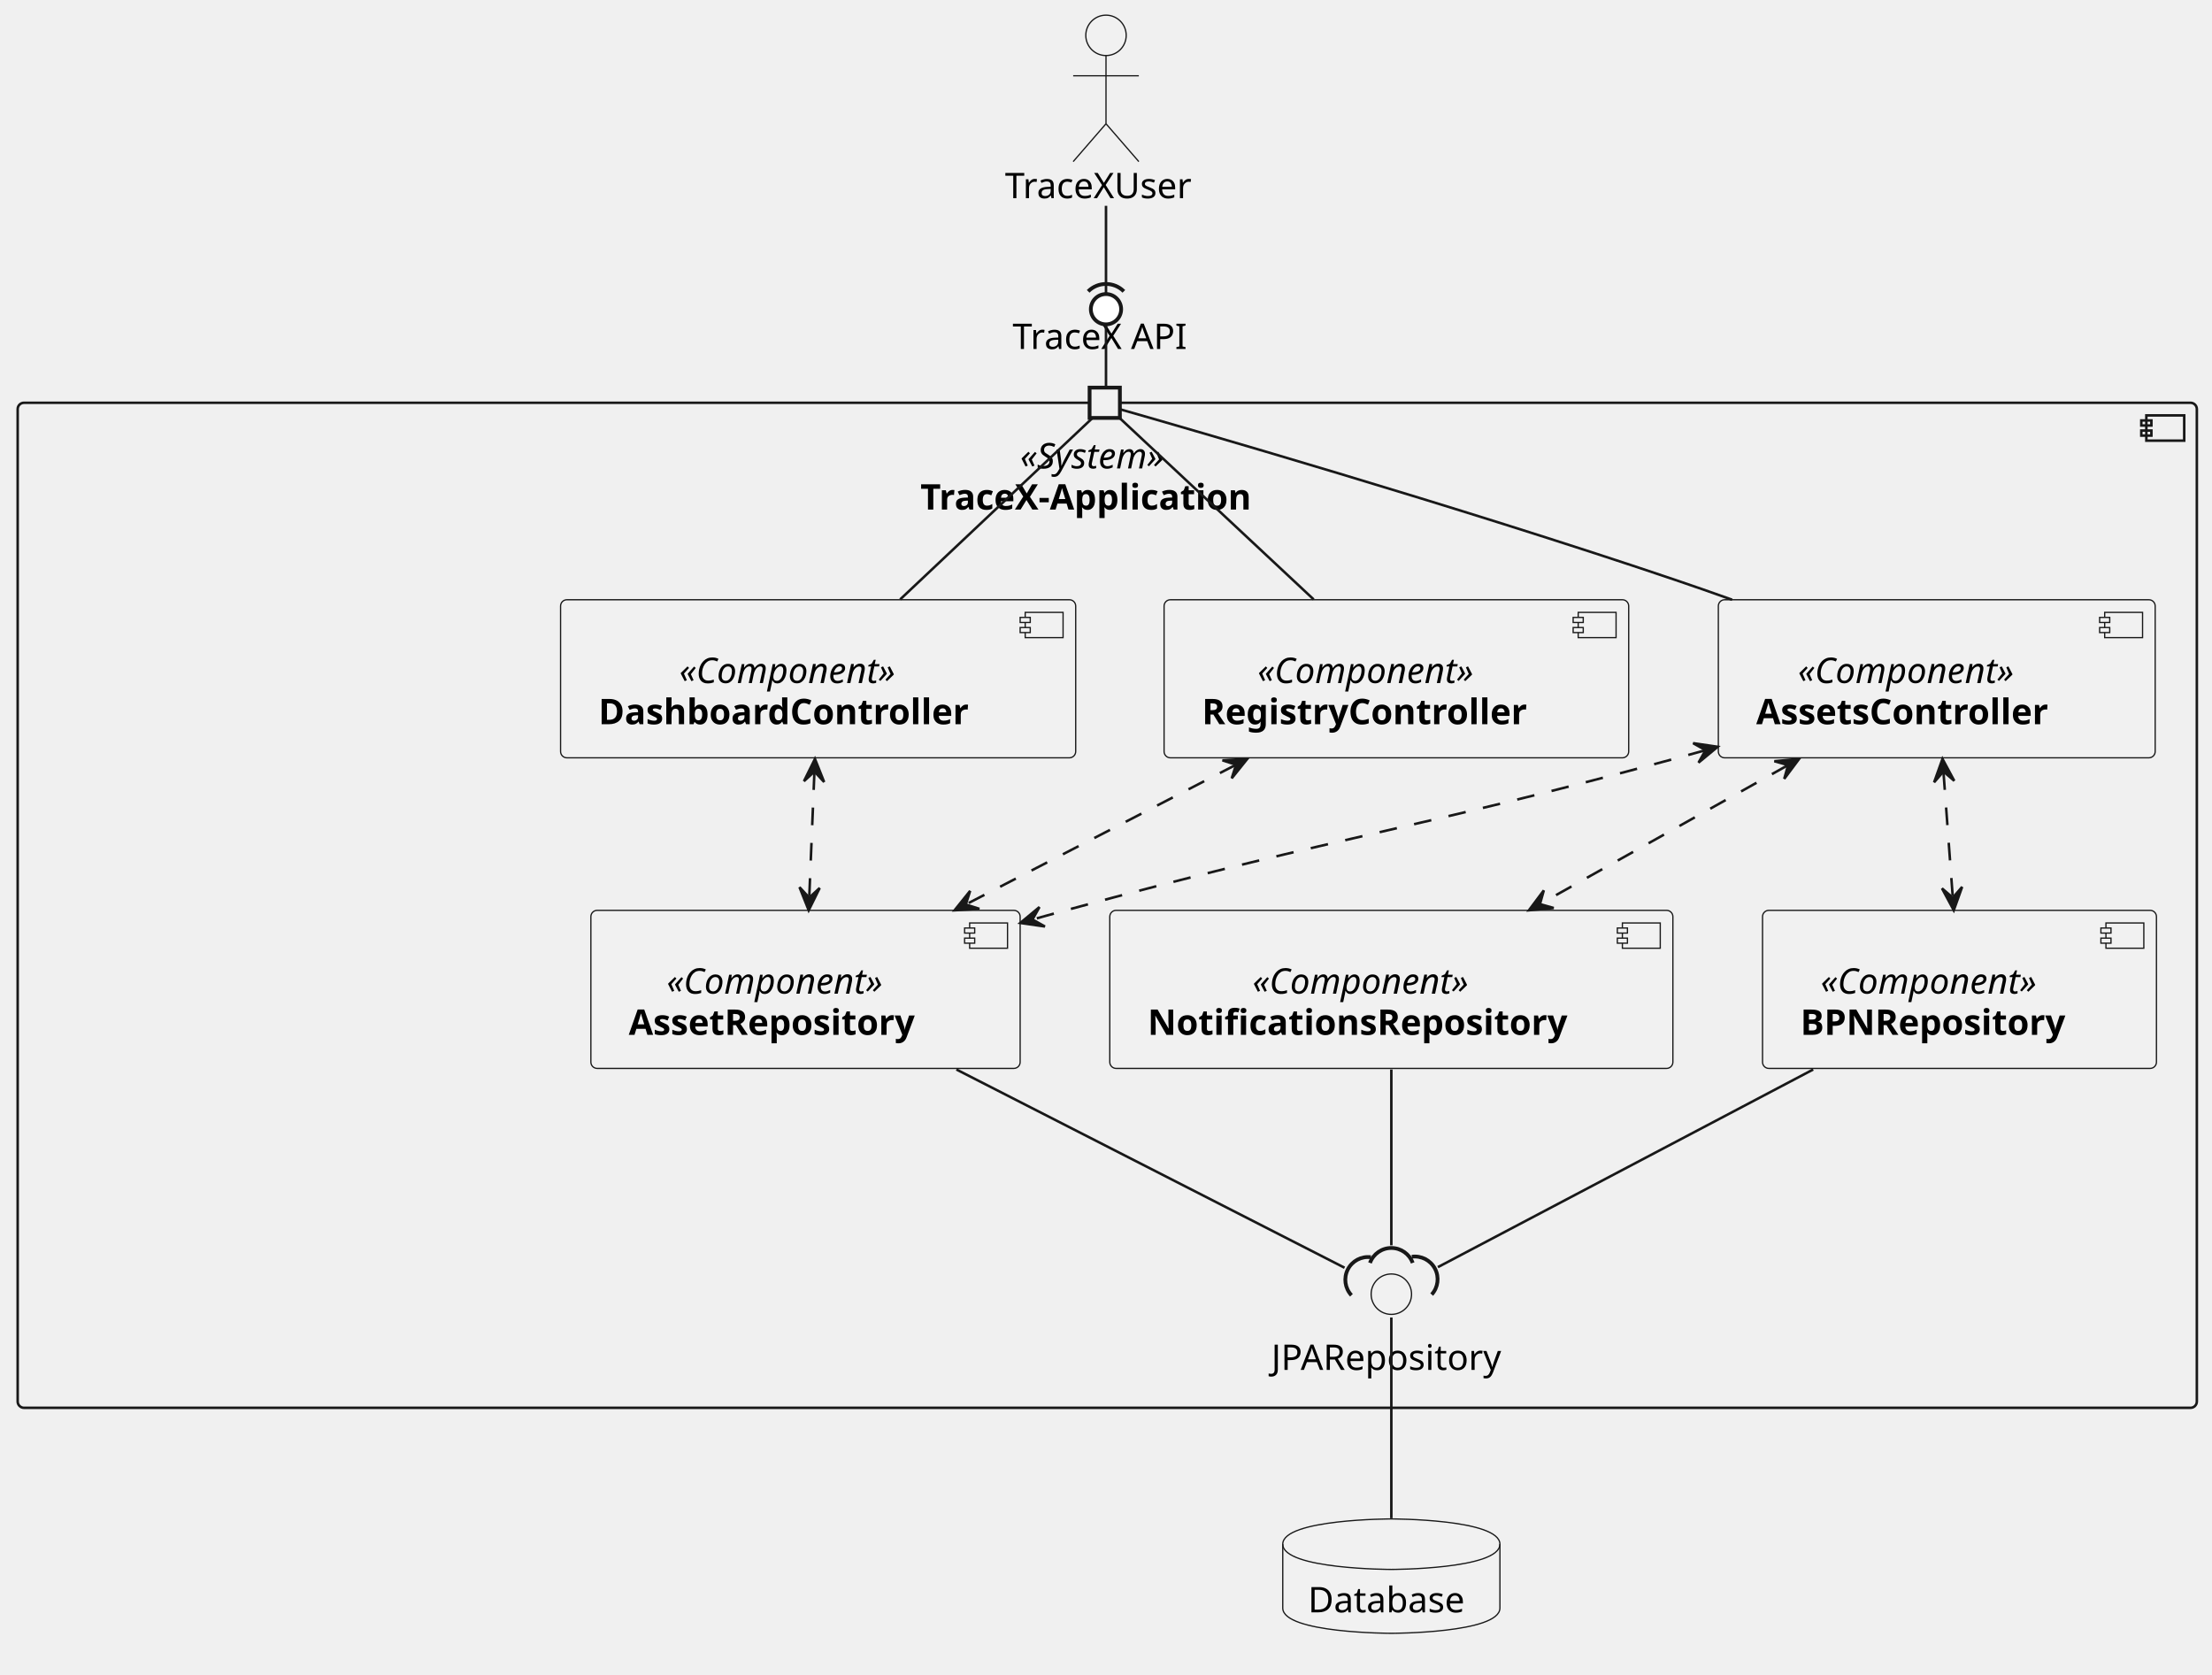
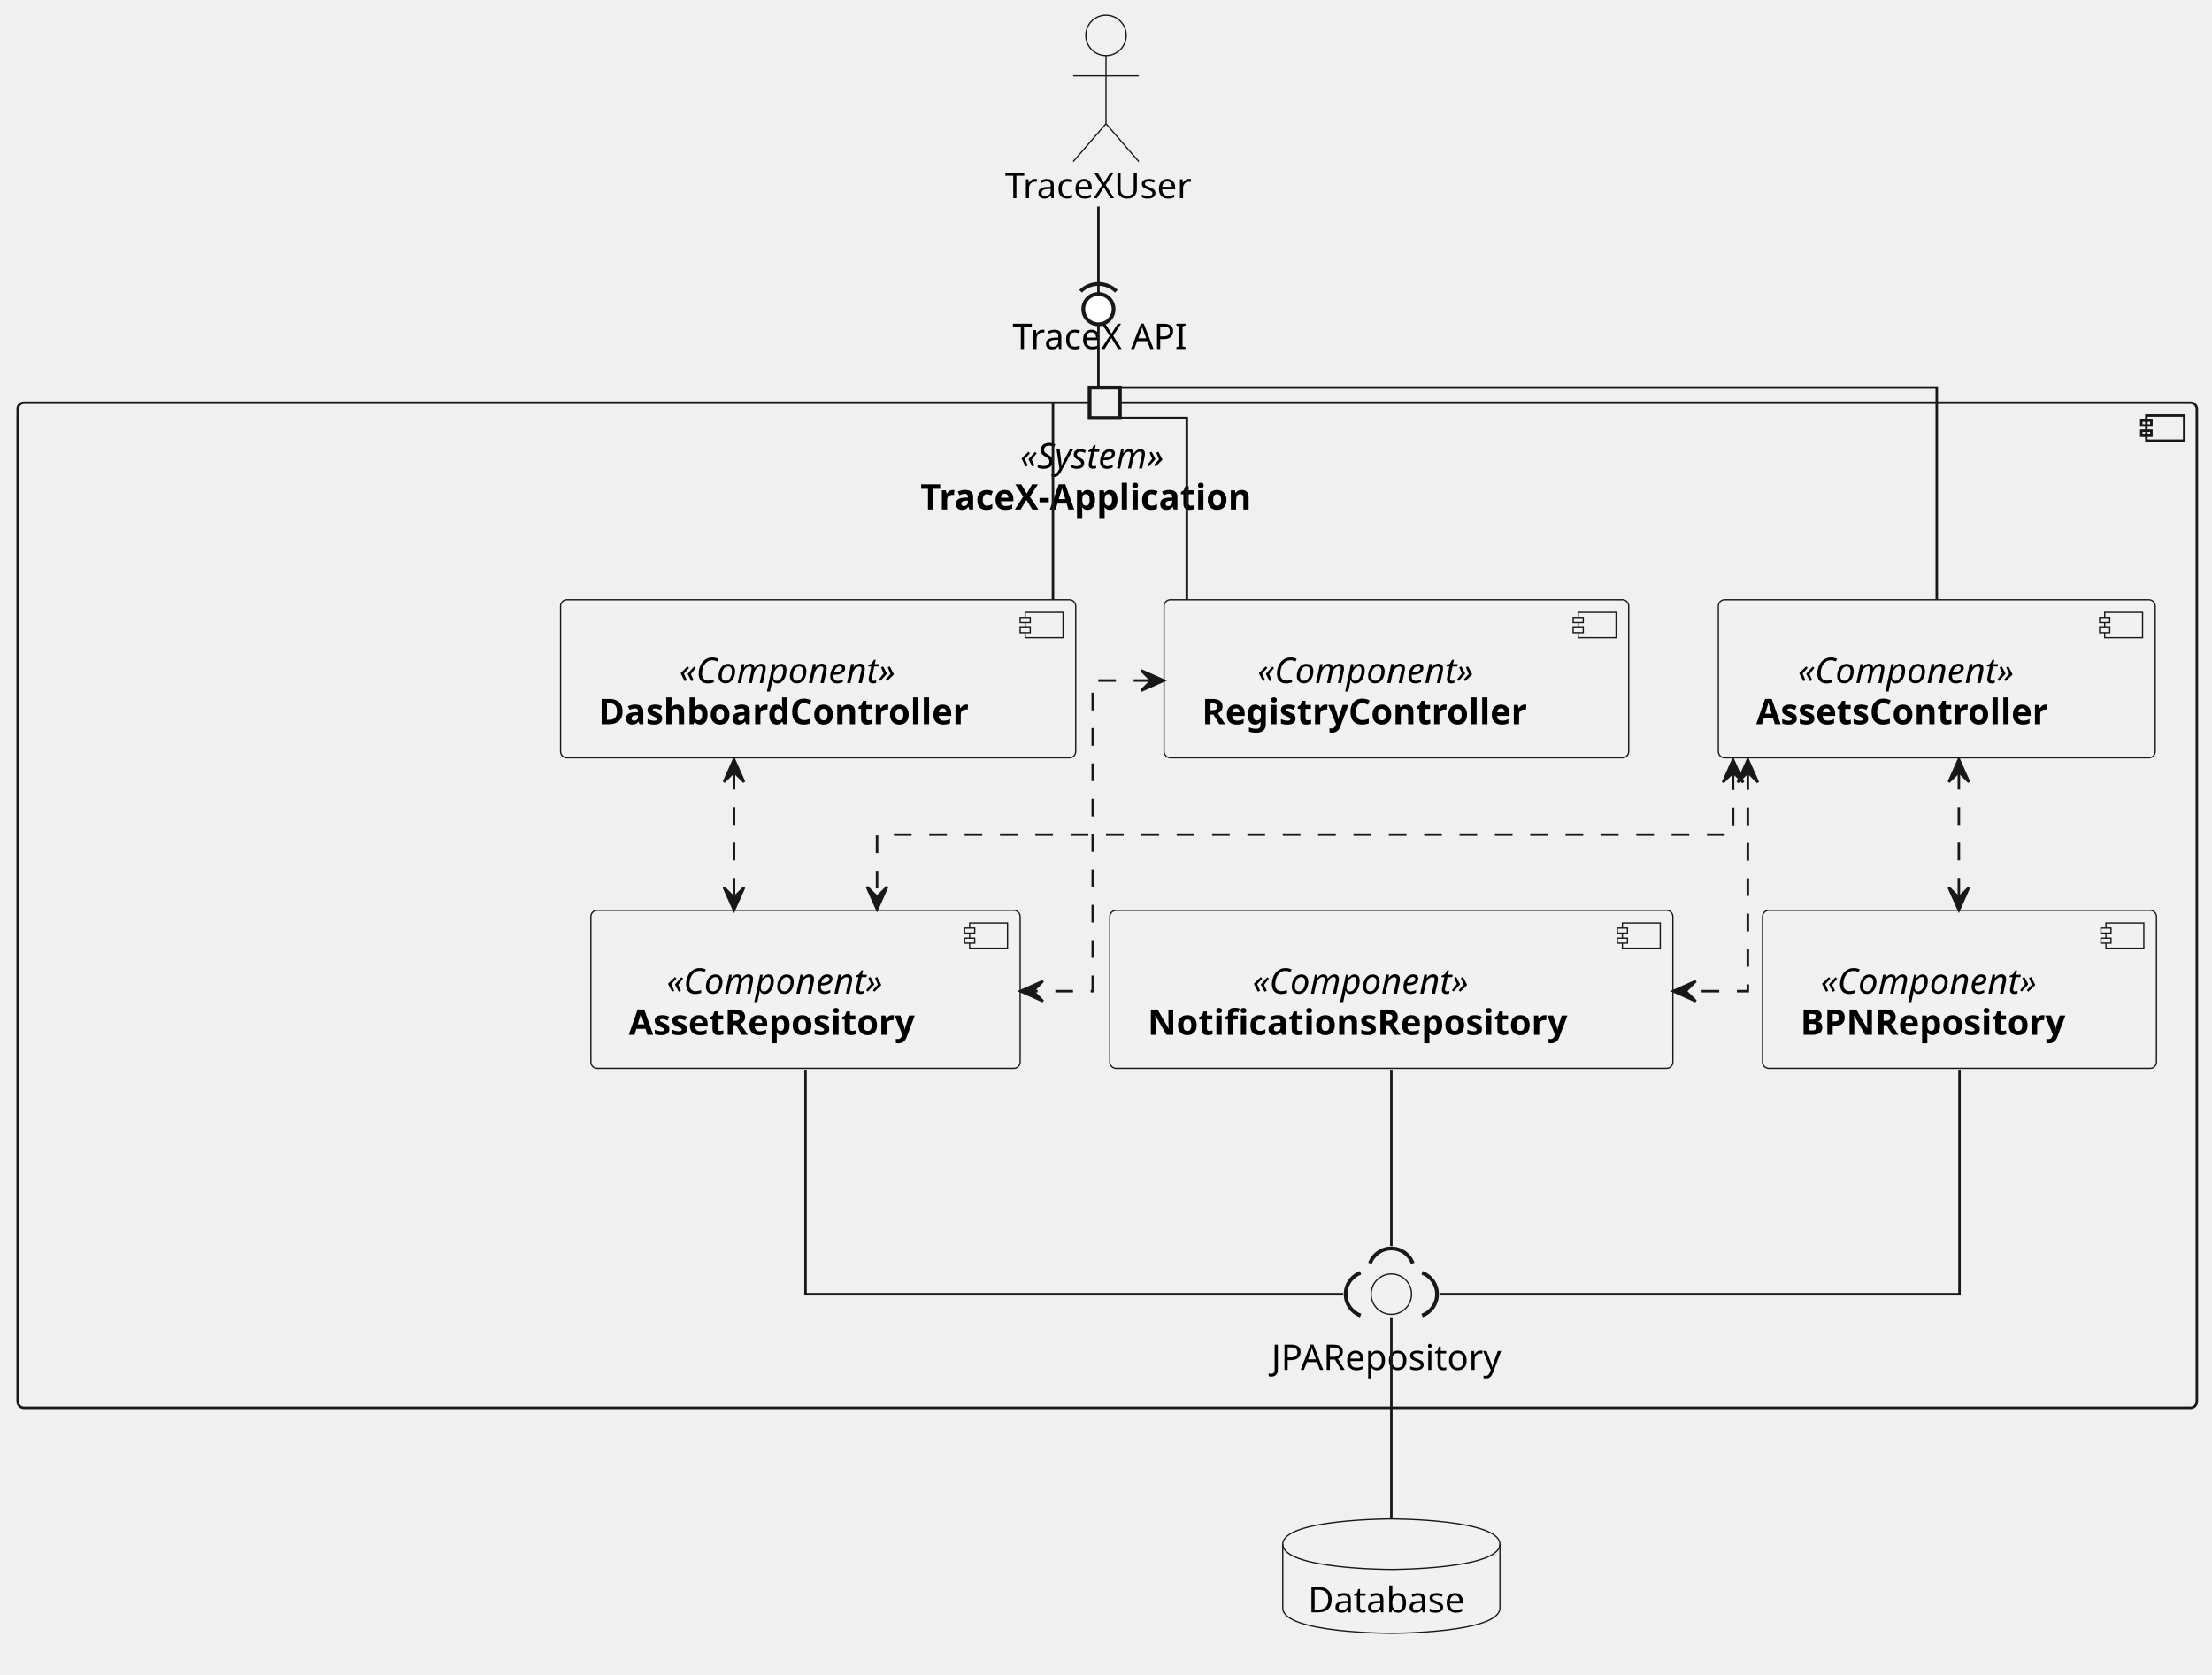
<svg xmlns="http://www.w3.org/2000/svg" contentStyleType="text/css" height="663px" preserveAspectRatio="none" style="width:876px;height:663px;background:#FFFFFF;" version="1.1" viewBox="0 0 876 663" width="876px" zoomAndPan="magnify">
  <defs />
  <g>
    <g id="cluster_TraceX">
      <rect fill="none" height="398" rx="2.5" ry="2.5" style="stroke:#181818;stroke-width:1.0;" width="863" x="7" y="159.5" />
      <rect fill="none" height="10" style="stroke:#181818;stroke-width:1.0;" width="15" x="850" y="164.5" />
      <rect fill="none" height="2" style="stroke:#181818;stroke-width:1.0;" width="4" x="848" y="166.5" />
      <rect fill="none" height="2" style="stroke:#181818;stroke-width:1.0;" width="4" x="848" y="170.5" />
-       <text fill="#000000" font-family="sans-serif" font-size="14" font-style="italic" lengthAdjust="spacing" textLength="69" x="404" y="185.495">«System»</text>
-       <text fill="#000000" font-family="sans-serif" font-size="14" font-weight="bold" lengthAdjust="spacing" textLength="148" x="364.5" y="201.792">TraceX-Application</text>
+       <text fill="#000000" font-family="Architects daughter" font-size="14" font-style="italic" lengthAdjust="spacing" textLength="69" x="404" y="185.495">«System»</text>
+       <text fill="#000000" font-family="Architects daughter" font-size="14" font-weight="bold" lengthAdjust="spacing" textLength="148" x="364.5" y="201.792">TraceX-Application</text>
    </g>
    <g id="elem_AssetsController">
      <rect fill="#F1F1F1" height="62.594" rx="2.5" ry="2.5" style="stroke:#181818;stroke-width:0.5;" width="173" x="680.5" y="237.5" />
      <rect fill="#F1F1F1" height="10" style="stroke:#181818;stroke-width:0.5;" width="15" x="833.5" y="242.5" />
      <rect fill="#F1F1F1" height="2" style="stroke:#181818;stroke-width:0.5;" width="4" x="831.5" y="244.5" />
      <rect fill="#F1F1F1" height="2" style="stroke:#181818;stroke-width:0.5;" width="4" x="831.5" y="248.5" />
-       <text fill="#000000" font-family="sans-serif" font-size="14" font-style="italic" lengthAdjust="spacing" textLength="100" x="712" y="270.495">«Component»</text>
-       <text fill="#000000" font-family="sans-serif" font-size="14" font-weight="bold" lengthAdjust="spacing" textLength="133" x="695.5" y="286.792">AssetsController</text>
+       <text fill="#000000" font-family="Architects daughter" font-size="14" font-style="italic" lengthAdjust="spacing" textLength="100" x="712" y="270.495">«Component»</text>
+       <text fill="#000000" font-family="Architects daughter" font-size="14" font-weight="bold" lengthAdjust="spacing" textLength="133" x="695.5" y="286.792">AssetsController</text>
    </g>
    <g id="elem_DashboardController">
      <rect fill="#F1F1F1" height="62.594" rx="2.5" ry="2.5" style="stroke:#181818;stroke-width:0.5;" width="204" x="222" y="237.5" />
      <rect fill="#F1F1F1" height="10" style="stroke:#181818;stroke-width:0.5;" width="15" x="406" y="242.5" />
      <rect fill="#F1F1F1" height="2" style="stroke:#181818;stroke-width:0.5;" width="4" x="404" y="244.5" />
      <rect fill="#F1F1F1" height="2" style="stroke:#181818;stroke-width:0.5;" width="4" x="404" y="248.5" />
-       <text fill="#000000" font-family="sans-serif" font-size="14" font-style="italic" lengthAdjust="spacing" textLength="100" x="269" y="270.495">«Component»</text>
-       <text fill="#000000" font-family="sans-serif" font-size="14" font-weight="bold" lengthAdjust="spacing" textLength="164" x="237" y="286.792">DashboardController</text>
+       <text fill="#000000" font-family="Architects daughter" font-size="14" font-style="italic" lengthAdjust="spacing" textLength="100" x="269" y="270.495">«Component»</text>
+       <text fill="#000000" font-family="Architects daughter" font-size="14" font-weight="bold" lengthAdjust="spacing" textLength="164" x="237" y="286.792">DashboardController</text>
    </g>
    <g id="elem_RegistryController">
      <rect fill="#F1F1F1" height="62.594" rx="2.5" ry="2.5" style="stroke:#181818;stroke-width:0.5;" width="184" x="461" y="237.5" />
      <rect fill="#F1F1F1" height="10" style="stroke:#181818;stroke-width:0.5;" width="15" x="625" y="242.5" />
      <rect fill="#F1F1F1" height="2" style="stroke:#181818;stroke-width:0.5;" width="4" x="623" y="244.5" />
      <rect fill="#F1F1F1" height="2" style="stroke:#181818;stroke-width:0.5;" width="4" x="623" y="248.5" />
-       <text fill="#000000" font-family="sans-serif" font-size="14" font-style="italic" lengthAdjust="spacing" textLength="100" x="498" y="270.495">«Component»</text>
-       <text fill="#000000" font-family="sans-serif" font-size="14" font-weight="bold" lengthAdjust="spacing" textLength="144" x="476" y="286.792">RegistryController</text>
+       <text fill="#000000" font-family="Architects daughter" font-size="14" font-style="italic" lengthAdjust="spacing" textLength="100" x="498" y="270.495">«Component»</text>
+       <text fill="#000000" font-family="Architects daughter" font-size="14" font-weight="bold" lengthAdjust="spacing" textLength="144" x="476" y="286.792">RegistryController</text>
    </g>
    <g id="elem_AssetRepository">
      <rect fill="#F1F1F1" height="62.594" rx="2.5" ry="2.5" style="stroke:#181818;stroke-width:0.5;" width="170" x="234" y="360.5" />
      <rect fill="#F1F1F1" height="10" style="stroke:#181818;stroke-width:0.5;" width="15" x="384" y="365.5" />
      <rect fill="#F1F1F1" height="2" style="stroke:#181818;stroke-width:0.5;" width="4" x="382" y="367.5" />
      <rect fill="#F1F1F1" height="2" style="stroke:#181818;stroke-width:0.5;" width="4" x="382" y="371.5" />
-       <text fill="#000000" font-family="sans-serif" font-size="14" font-style="italic" lengthAdjust="spacing" textLength="100" x="264" y="393.495">«Component»</text>
-       <text fill="#000000" font-family="sans-serif" font-size="14" font-weight="bold" lengthAdjust="spacing" textLength="130" x="249" y="409.792">AssetRepository</text>
+       <text fill="#000000" font-family="Architects daughter" font-size="14" font-style="italic" lengthAdjust="spacing" textLength="100" x="264" y="393.495">«Component»</text>
+       <text fill="#000000" font-family="Architects daughter" font-size="14" font-weight="bold" lengthAdjust="spacing" textLength="130" x="249" y="409.792">AssetRepository</text>
    </g>
    <g id="elem_NotificationsRepository">
      <rect fill="#F1F1F1" height="62.594" rx="2.5" ry="2.5" style="stroke:#181818;stroke-width:0.5;" width="223" x="439.5" y="360.5" />
      <rect fill="#F1F1F1" height="10" style="stroke:#181818;stroke-width:0.5;" width="15" x="642.5" y="365.5" />
      <rect fill="#F1F1F1" height="2" style="stroke:#181818;stroke-width:0.5;" width="4" x="640.5" y="367.5" />
      <rect fill="#F1F1F1" height="2" style="stroke:#181818;stroke-width:0.5;" width="4" x="640.5" y="371.5" />
-       <text fill="#000000" font-family="sans-serif" font-size="14" font-style="italic" lengthAdjust="spacing" textLength="100" x="496" y="393.495">«Component»</text>
-       <text fill="#000000" font-family="sans-serif" font-size="14" font-weight="bold" lengthAdjust="spacing" textLength="183" x="454.5" y="409.792">NotificationsRepository</text>
+       <text fill="#000000" font-family="Architects daughter" font-size="14" font-style="italic" lengthAdjust="spacing" textLength="100" x="496" y="393.495">«Component»</text>
+       <text fill="#000000" font-family="Architects daughter" font-size="14" font-weight="bold" lengthAdjust="spacing" textLength="183" x="454.5" y="409.792">NotificationsRepository</text>
    </g>
    <g id="elem_BPNRepository">
      <rect fill="#F1F1F1" height="62.594" rx="2.5" ry="2.5" style="stroke:#181818;stroke-width:0.5;" width="156" x="698" y="360.5" />
      <rect fill="#F1F1F1" height="10" style="stroke:#181818;stroke-width:0.5;" width="15" x="834" y="365.5" />
      <rect fill="#F1F1F1" height="2" style="stroke:#181818;stroke-width:0.5;" width="4" x="832" y="367.5" />
      <rect fill="#F1F1F1" height="2" style="stroke:#181818;stroke-width:0.5;" width="4" x="832" y="371.5" />
-       <text fill="#000000" font-family="sans-serif" font-size="14" font-style="italic" lengthAdjust="spacing" textLength="100" x="721" y="393.495">«Component»</text>
-       <text fill="#000000" font-family="sans-serif" font-size="14" font-weight="bold" lengthAdjust="spacing" textLength="116" x="713" y="409.792">BPNRepository</text>
+       <text fill="#000000" font-family="Architects daughter" font-size="14" font-style="italic" lengthAdjust="spacing" textLength="100" x="721" y="393.495">«Component»</text>
+       <text fill="#000000" font-family="Architects daughter" font-size="14" font-weight="bold" lengthAdjust="spacing" textLength="116" x="713" y="409.792">BPNRepository</text>
    </g>
-     <text fill="#000000" font-family="sans-serif" font-size="14" lengthAdjust="spacing" textLength="73" x="401" y="138.198">TraceX API</text>
+     <text fill="#000000" font-family="Architects daughter" font-size="14" lengthAdjust="spacing" textLength="73" x="401" y="138.198">TraceX API</text>
    <rect fill="#F1F1F1" height="12" style="stroke:#181818;stroke-width:1.5;" width="12" x="431.5" y="153.5" />
    <g id="elem_StoreInterface">
      <ellipse cx="551" cy="512.5" fill="#F1F1F1" rx="8" ry="8" style="stroke:#181818;stroke-width:0.5;" />
-       <text fill="#000000" font-family="sans-serif" font-size="14" lengthAdjust="spacing" textLength="95" x="503.5" y="542.495">JPARepository</text>
+       <text fill="#000000" font-family="Architects daughter" font-size="14" lengthAdjust="spacing" textLength="95" x="503.5" y="542.495">JPARepository</text>
    </g>
    <g id="elem_TraceXUser">
      <ellipse cx="438" cy="14" fill="#F1F1F1" rx="8" ry="8" style="stroke:#181818;stroke-width:0.5;" />
      <path d="M438,22 L438,49 M425,30 L451,30 M438,49 L425,64 M438,49 L451,64 " fill="none" style="stroke:#181818;stroke-width:0.5;" />
-       <text fill="#000000" font-family="sans-serif" font-size="14" lengthAdjust="spacing" textLength="80" x="398" y="78.495">TraceXUser</text>
+       <text fill="#000000" font-family="Architects daughter" font-size="14" lengthAdjust="spacing" textLength="80" x="398" y="78.495">TraceXUser</text>
    </g>
    <g id="elem_BlobStore">
      <path d="M508,611.5 C508,601.5 551,601.5 551,601.5 C551,601.5 594,601.5 594,611.5 L594,636.797 C594,646.797 551,646.797 551,646.797 C551,646.797 508,646.797 508,636.797 L508,611.5 " fill="#F1F1F1" style="stroke:#181818;stroke-width:0.5;" />
      <path d="M508,611.5 C508,621.5 551,621.5 551,621.5 C551,621.5 594,621.5 594,611.5 " fill="none" style="stroke:#181818;stroke-width:0.5;" />
-       <text fill="#000000" font-family="sans-serif" font-size="14" lengthAdjust="spacing" textLength="66" x="518" y="638.495">Database</text>
+       <text fill="#000000" font-family="Architects daughter" font-size="14" lengthAdjust="spacing" textLength="66" x="518" y="638.495">Database</text>
    </g>
    <g id="link_AssetsController_AssetRepository">
-       <path d="M675.34,297.11 C671.18,298.27 667.05,299.4 663,300.5 C556.46,329.37 528.5,331.49 422,360.5 C417.71,361.67 413.32,362.89 408.89,364.13 " fill="none" id="AssetsController-AssetRepository" style="stroke:#181818;stroke-width:1.0;stroke-dasharray:7.0,7.0;" />
-       <polygon fill="#181818" points="680.25,295.73,670.506,294.295,675.434,297.073,672.656,302.001,680.25,295.73" style="stroke:#181818;stroke-width:1.0;" />
-       <polygon fill="#181818" points="404.07,365.49,413.818,366.898,408.882,364.133,411.647,359.198,404.07,365.49" style="stroke:#181818;stroke-width:1.0;" />
+       <path d="M686.33,305.83 C686.33,305.83 686.33,330.5 686.33,330.5 C686.33,330.5 347.33,330.5 347.33,330.5 C347.33,330.5 347.33,355.17 347.33,355.17 " fill="none" id="AssetsController-AssetRepository" style="stroke:#181818;stroke-width:1.0;stroke-dasharray:7.0,7.0;" />
+       <polygon fill="#181818" points="686.33,300.83,682.33,309.83,686.33,305.83,690.33,309.83,686.33,300.83" style="stroke:#181818;stroke-width:1.0;" />
+       <polygon fill="#181818" points="347.33,360.17,351.33,351.17,347.33,355.17,343.33,351.17,347.33,360.17" style="stroke:#181818;stroke-width:1.0;" />
    </g>
    <g id="link_AssetsController_NotificationsRepository">
-       <path d="M707.83,303.14 C677.37,320.21 640.35,340.95 609.93,357.99 " fill="none" id="AssetsController-NotificationsRepository" style="stroke:#181818;stroke-width:1.0;stroke-dasharray:7.0,7.0;" />
-       <polygon fill="#181818" points="712.49,300.53,702.683,301.442,708.129,302.975,706.596,308.42,712.49,300.53" style="stroke:#181818;stroke-width:1.0;" />
-       <polygon fill="#181818" points="605.49,360.48,615.297,359.568,609.851,358.035,611.384,352.59,605.49,360.48" style="stroke:#181818;stroke-width:1.0;" />
+       <path d="M692.17,305.8 C692.17,305.8 692.17,392.5 692.17,392.5 C692.17,392.5 667.57,392.5 667.57,392.5 " fill="none" id="AssetsController-NotificationsRepository" style="stroke:#181818;stroke-width:1.0;stroke-dasharray:7.0,7.0;" />
+       <polygon fill="#181818" points="692.17,300.8,688.17,309.8,692.17,305.8,696.17,309.8,692.17,300.8" style="stroke:#181818;stroke-width:1.0;" />
+       <polygon fill="#181818" points="662.57,392.5,671.57,396.5,667.57,392.5,671.57,388.5,662.57,392.5" style="stroke:#181818;stroke-width:1.0;" />
    </g>
    <g id="link_AssetsController_BPNRepository">
-       <path d="M769.66,305.81 C770.83,321.43 772.18,339.69 773.34,355.29 " fill="none" id="AssetsController-BPNRepository" style="stroke:#181818;stroke-width:1.0;stroke-dasharray:7.0,7.0;" />
-       <polygon fill="#181818" points="769.27,300.53,765.95,309.802,769.641,305.516,773.928,309.208,769.27,300.53" style="stroke:#181818;stroke-width:1.0;" />
-       <polygon fill="#181818" points="773.73,360.48,777.05,351.208,773.359,355.494,769.072,351.802,773.73,360.48" style="stroke:#181818;stroke-width:1.0;" />
+       <path d="M775.75,305.68 C775.75,305.68 775.75,355.43 775.75,355.43 " fill="none" id="AssetsController-BPNRepository" style="stroke:#181818;stroke-width:1.0;stroke-dasharray:7.0,7.0;" />
+       <polygon fill="#181818" points="775.75,300.68,771.75,309.68,775.75,305.68,779.75,309.68,775.75,300.68" style="stroke:#181818;stroke-width:1.0;" />
+       <polygon fill="#181818" points="775.75,360.43,779.75,351.43,775.75,355.43,771.75,351.43,775.75,360.43" style="stroke:#181818;stroke-width:1.0;" />
    </g>
    <g id="link_DashboardController_AssetRepository">
-       <path d="M322.52,305.81 C321.87,321.43 321.12,339.69 320.48,355.29 " fill="none" id="DashboardController-AssetRepository" style="stroke:#181818;stroke-width:1.0;stroke-dasharray:7.0,7.0;" />
-       <polygon fill="#181818" points="322.74,300.53,318.384,309.363,322.54,305.526,326.377,309.683,322.74,300.53" style="stroke:#181818;stroke-width:1.0;" />
-       <polygon fill="#181818" points="320.26,360.48,324.616,351.647,320.46,355.484,316.623,351.327,320.26,360.48" style="stroke:#181818;stroke-width:1.0;" />
+       <path d="M290.67,305.68 C290.67,305.68 290.67,355.43 290.67,355.43 " fill="none" id="DashboardController-AssetRepository" style="stroke:#181818;stroke-width:1.0;stroke-dasharray:7.0,7.0;" />
+       <polygon fill="#181818" points="290.67,300.68,286.67,309.68,290.67,305.68,294.67,309.68,290.67,300.68" style="stroke:#181818;stroke-width:1.0;" />
+       <polygon fill="#181818" points="290.67,360.43,294.67,351.43,290.67,355.43,286.67,351.43,290.67,360.43" style="stroke:#181818;stroke-width:1.0;" />
    </g>
    <g id="link_RegistryController_AssetRepository">
-       <path d="M489.33,302.92 C456.26,320.02 415.96,340.86 382.86,357.98 " fill="none" id="RegistryController-AssetRepository" style="stroke:#181818;stroke-width:1.0;stroke-dasharray:7.0,7.0;" />
-       <polygon fill="#181818" points="493.95,300.53,484.118,301.103,489.507,302.823,487.787,308.212,493.95,300.53" style="stroke:#181818;stroke-width:1.0;" />
-       <polygon fill="#181818" points="378.03,360.48,387.862,359.907,382.473,358.187,384.193,352.798,378.03,360.48" style="stroke:#181818;stroke-width:1.0;" />
+       <path d="M455.94,269.5 C455.94,269.5 432.75,269.5 432.75,269.5 C432.75,269.5 432.75,392.5 432.75,392.5 C432.75,392.5 409.05,392.5 409.05,392.5 " fill="none" id="RegistryController-AssetRepository" style="stroke:#181818;stroke-width:1.0;stroke-dasharray:7.0,7.0;" />
+       <polygon fill="#181818" points="460.94,269.5,451.94,265.5,455.94,269.5,451.94,273.5,460.94,269.5" style="stroke:#181818;stroke-width:1.0;" />
+       <polygon fill="#181818" points="404.05,392.5,413.05,396.5,409.05,392.5,413.05,388.5,404.05,392.5" style="stroke:#181818;stroke-width:1.0;" />
    </g>
    <g id="link_BPNRepository_StoreInterface">
-       <path d="M718.06,423.52 C668.95,449.38 601.53,484.89 569.43,501.79 " fill="none" id="BPNRepository-to-StoreInterface" style="stroke:#181818;stroke-width:1.0;" />
-       <path d="M566.981,512.643 A9,9 0 0 0 559.109 497.672" fill="none" style="stroke:#181818;stroke-width:1.5;" />
+       <path d="M776,423.66 C776,459.36 776,512.5 776,512.5 C776,512.5 570.1,512.5 570.1,512.5 " fill="none" id="BPNRepository-to-StoreInterface" style="stroke:#181818;stroke-width:1.0;" />
+       <path d="M563.178,520.957 A9,9 0 0 0 563.178 504.043" fill="none" style="stroke:#181818;stroke-width:1.5;" />
    </g>
    <g id="link_AssetRepository_StoreInterface">
-       <path d="M378.75,423.52 C429.63,449.51 499.56,485.23 532.47,502.03 " fill="none" id="AssetRepository-to-StoreInterface" style="stroke:#181818;stroke-width:1.0;" />
-       <path d="M542.878,497.857 A9,9 0 0 0 535.197 512.928" fill="none" style="stroke:#181818;stroke-width:1.5;" />
+       <path d="M319,423.66 C319,459.36 319,512.5 319,512.5 C319,512.5 531.91,512.5 531.91,512.5 " fill="none" id="AssetRepository-to-StoreInterface" style="stroke:#181818;stroke-width:1.0;" />
+       <path d="M538.832,504.043 A9,9 0 0 0 538.832 520.957" fill="none" style="stroke:#181818;stroke-width:1.5;" />
    </g>
    <g id="link_NotificationsRepository_StoreInterface">
-       <path d="M551,423.52 C551,445.55 551,474.58 551,493.15 " fill="none" id="NotificationsRepository-to-StoreInterface" style="stroke:#181818;stroke-width:1.0;" />
-       <path d="M559.457,500.122 A9,9 0 0 0 542.543 500.122" fill="none" style="stroke:#181818;stroke-width:1.5;" />
+       <path d="M551,423.66 C551,423.66 551,493.38 551,493.38 " fill="none" id="NotificationsRepository-to-StoreInterface" style="stroke:#181818;stroke-width:1.0;" />
+       <path d="M559.457,500.302 A9,9 0 0 0 542.543 500.302" fill="none" style="stroke:#181818;stroke-width:1.5;" />
    </g>
    <g id="link_TraceXUser_API_PORT">
-       <path d="M438,81.51 C438,107.78 438,140.53 438,153.17 " fill="none" id="TraceXUser-API_PORT" style="stroke:#181818;stroke-width:1.0;" />
-       <path d="M445.071,115.38 A10,10 0 0 0 430.929 115.38" fill="none" style="stroke:#181818;stroke-width:1.5;" />
-       <ellipse cx="438" cy="122.451" fill="#FFFFFF" rx="6" ry="6" style="stroke:#181818;stroke-width:1.5;" />
+       <path d="M435,81.8 C435,107.94 435,140.12 435,153.37 " fill="none" id="TraceXUser-API_PORT" style="stroke:#181818;stroke-width:1.0;" />
+       <path d="M442.071,115.348 A10,10 0 0 0 427.929 115.348" fill="none" style="stroke:#181818;stroke-width:1.5;" />
+       <ellipse cx="435" cy="122.419" fill="#FFFFFF" rx="6" ry="6" style="stroke:#181818;stroke-width:1.5;" />
    </g>
    <g id="link_API_PORT_AssetsController">
-       <path d="M443.6,162.09 C469.06,169.34 576.3,200.18 663,229.5 C670.48,232.03 678.23,234.73 685.97,237.5 " fill="none" id="API_PORT-AssetsController" style="stroke:#181818;stroke-width:1.0;" />
+       <path d="M443.71,153.5 C487.4,153.5 767,153.5 767,153.5 C767,153.5 767,203.24 767,237.44 " fill="none" id="API_PORT-AssetsController" style="stroke:#181818;stroke-width:1.0;" />
    </g>
    <g id="link_API_PORT_DashboardController">
-       <path d="M432.5,165.68 C418.98,178.43 383.26,212.11 356.48,237.37 " fill="none" id="API_PORT-DashboardController" style="stroke:#181818;stroke-width:1.0;" />
+       <path d="M417,159.58 C417,161.7 417,205.74 417,237.3 " fill="none" id="API_PORT-DashboardController" style="stroke:#181818;stroke-width:1.0;" />
    </g>
    <g id="link_API_PORT_RegistryController">
-       <path d="M443.55,165.68 C457.19,178.43 493.22,212.11 520.24,237.37 " fill="none" id="API_PORT-RegistryController" style="stroke:#181818;stroke-width:1.0;" />
+       <path d="M443.57,165.5 C452.74,165.5 470,165.5 470,165.5 C470,165.5 470,206.95 470,237.38 " fill="none" id="API_PORT-RegistryController" style="stroke:#181818;stroke-width:1.0;" />
    </g>
    <g id="link_StoreInterface_BlobStore">
-       <path d="M551,521.73 C551,538.44 551,576.83 551,601.25 " fill="none" id="StoreInterface-BlobStore" style="stroke:#181818;stroke-width:1.0;" />
+       <path d="M551,521.62 C551,538.89 551,576.81 551,601.34 " fill="none" id="StoreInterface-BlobStore" style="stroke:#181818;stroke-width:1.0;" />
    </g>
  </g>
</svg>
